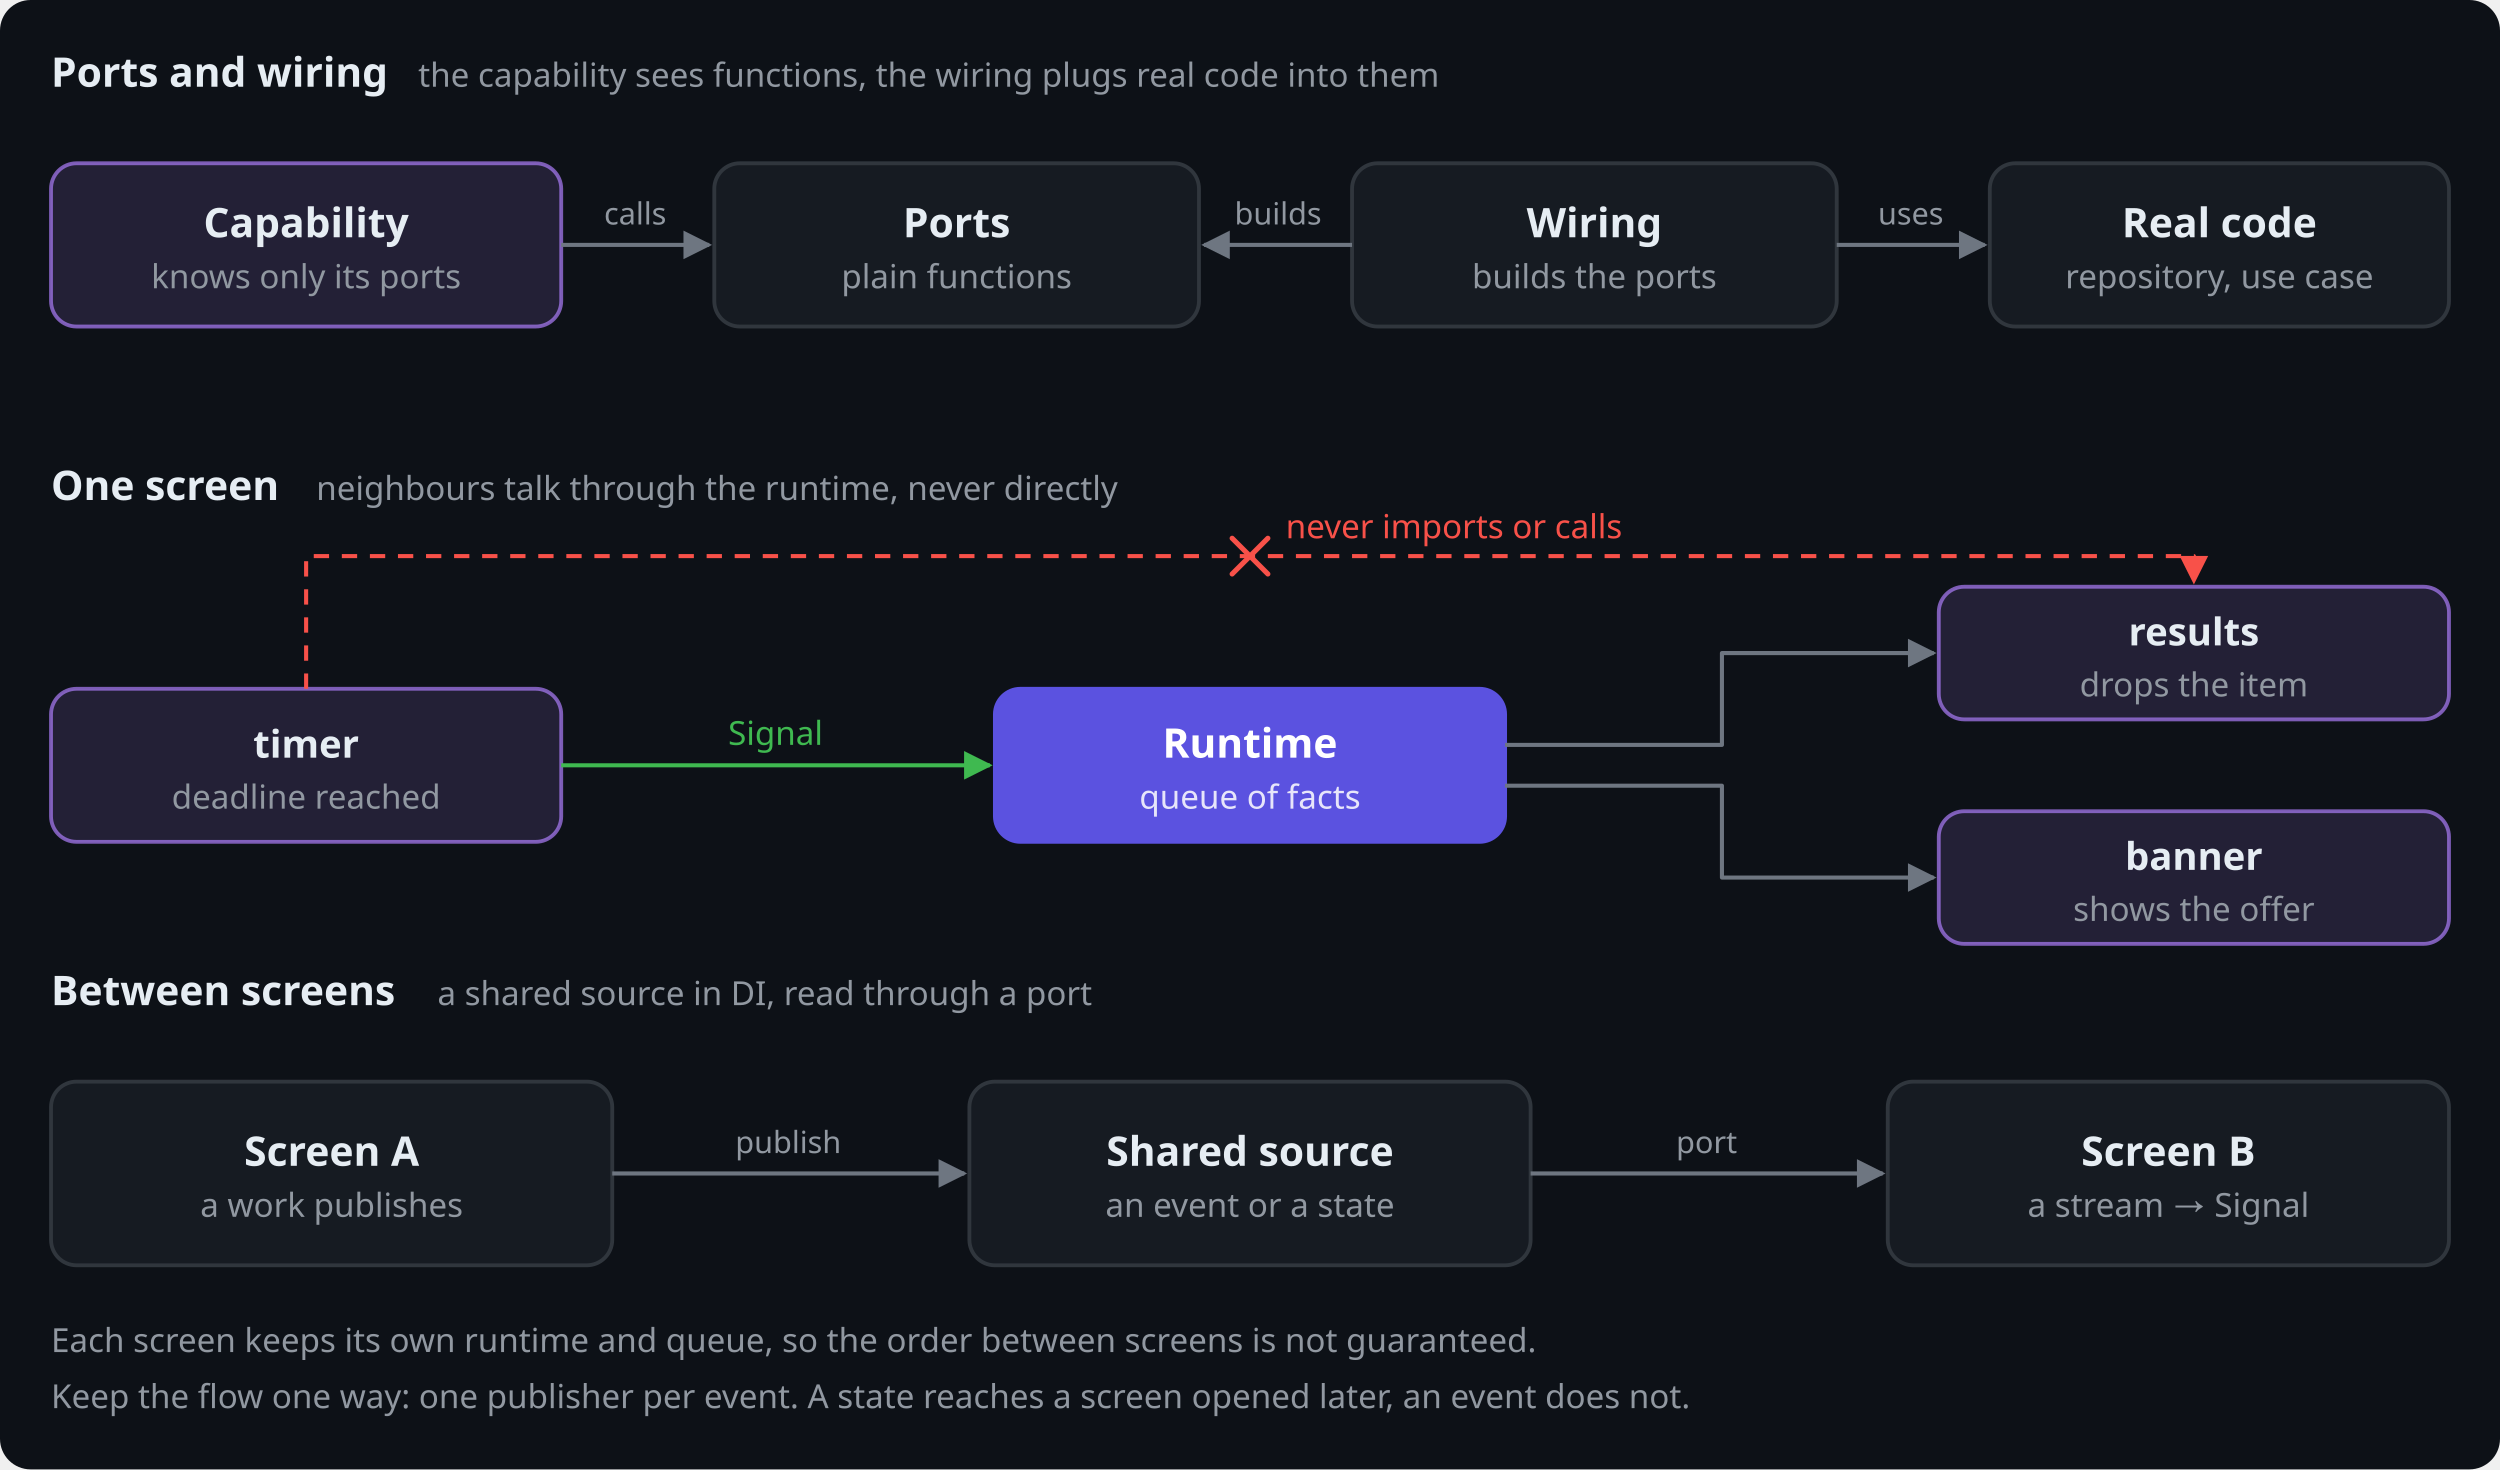
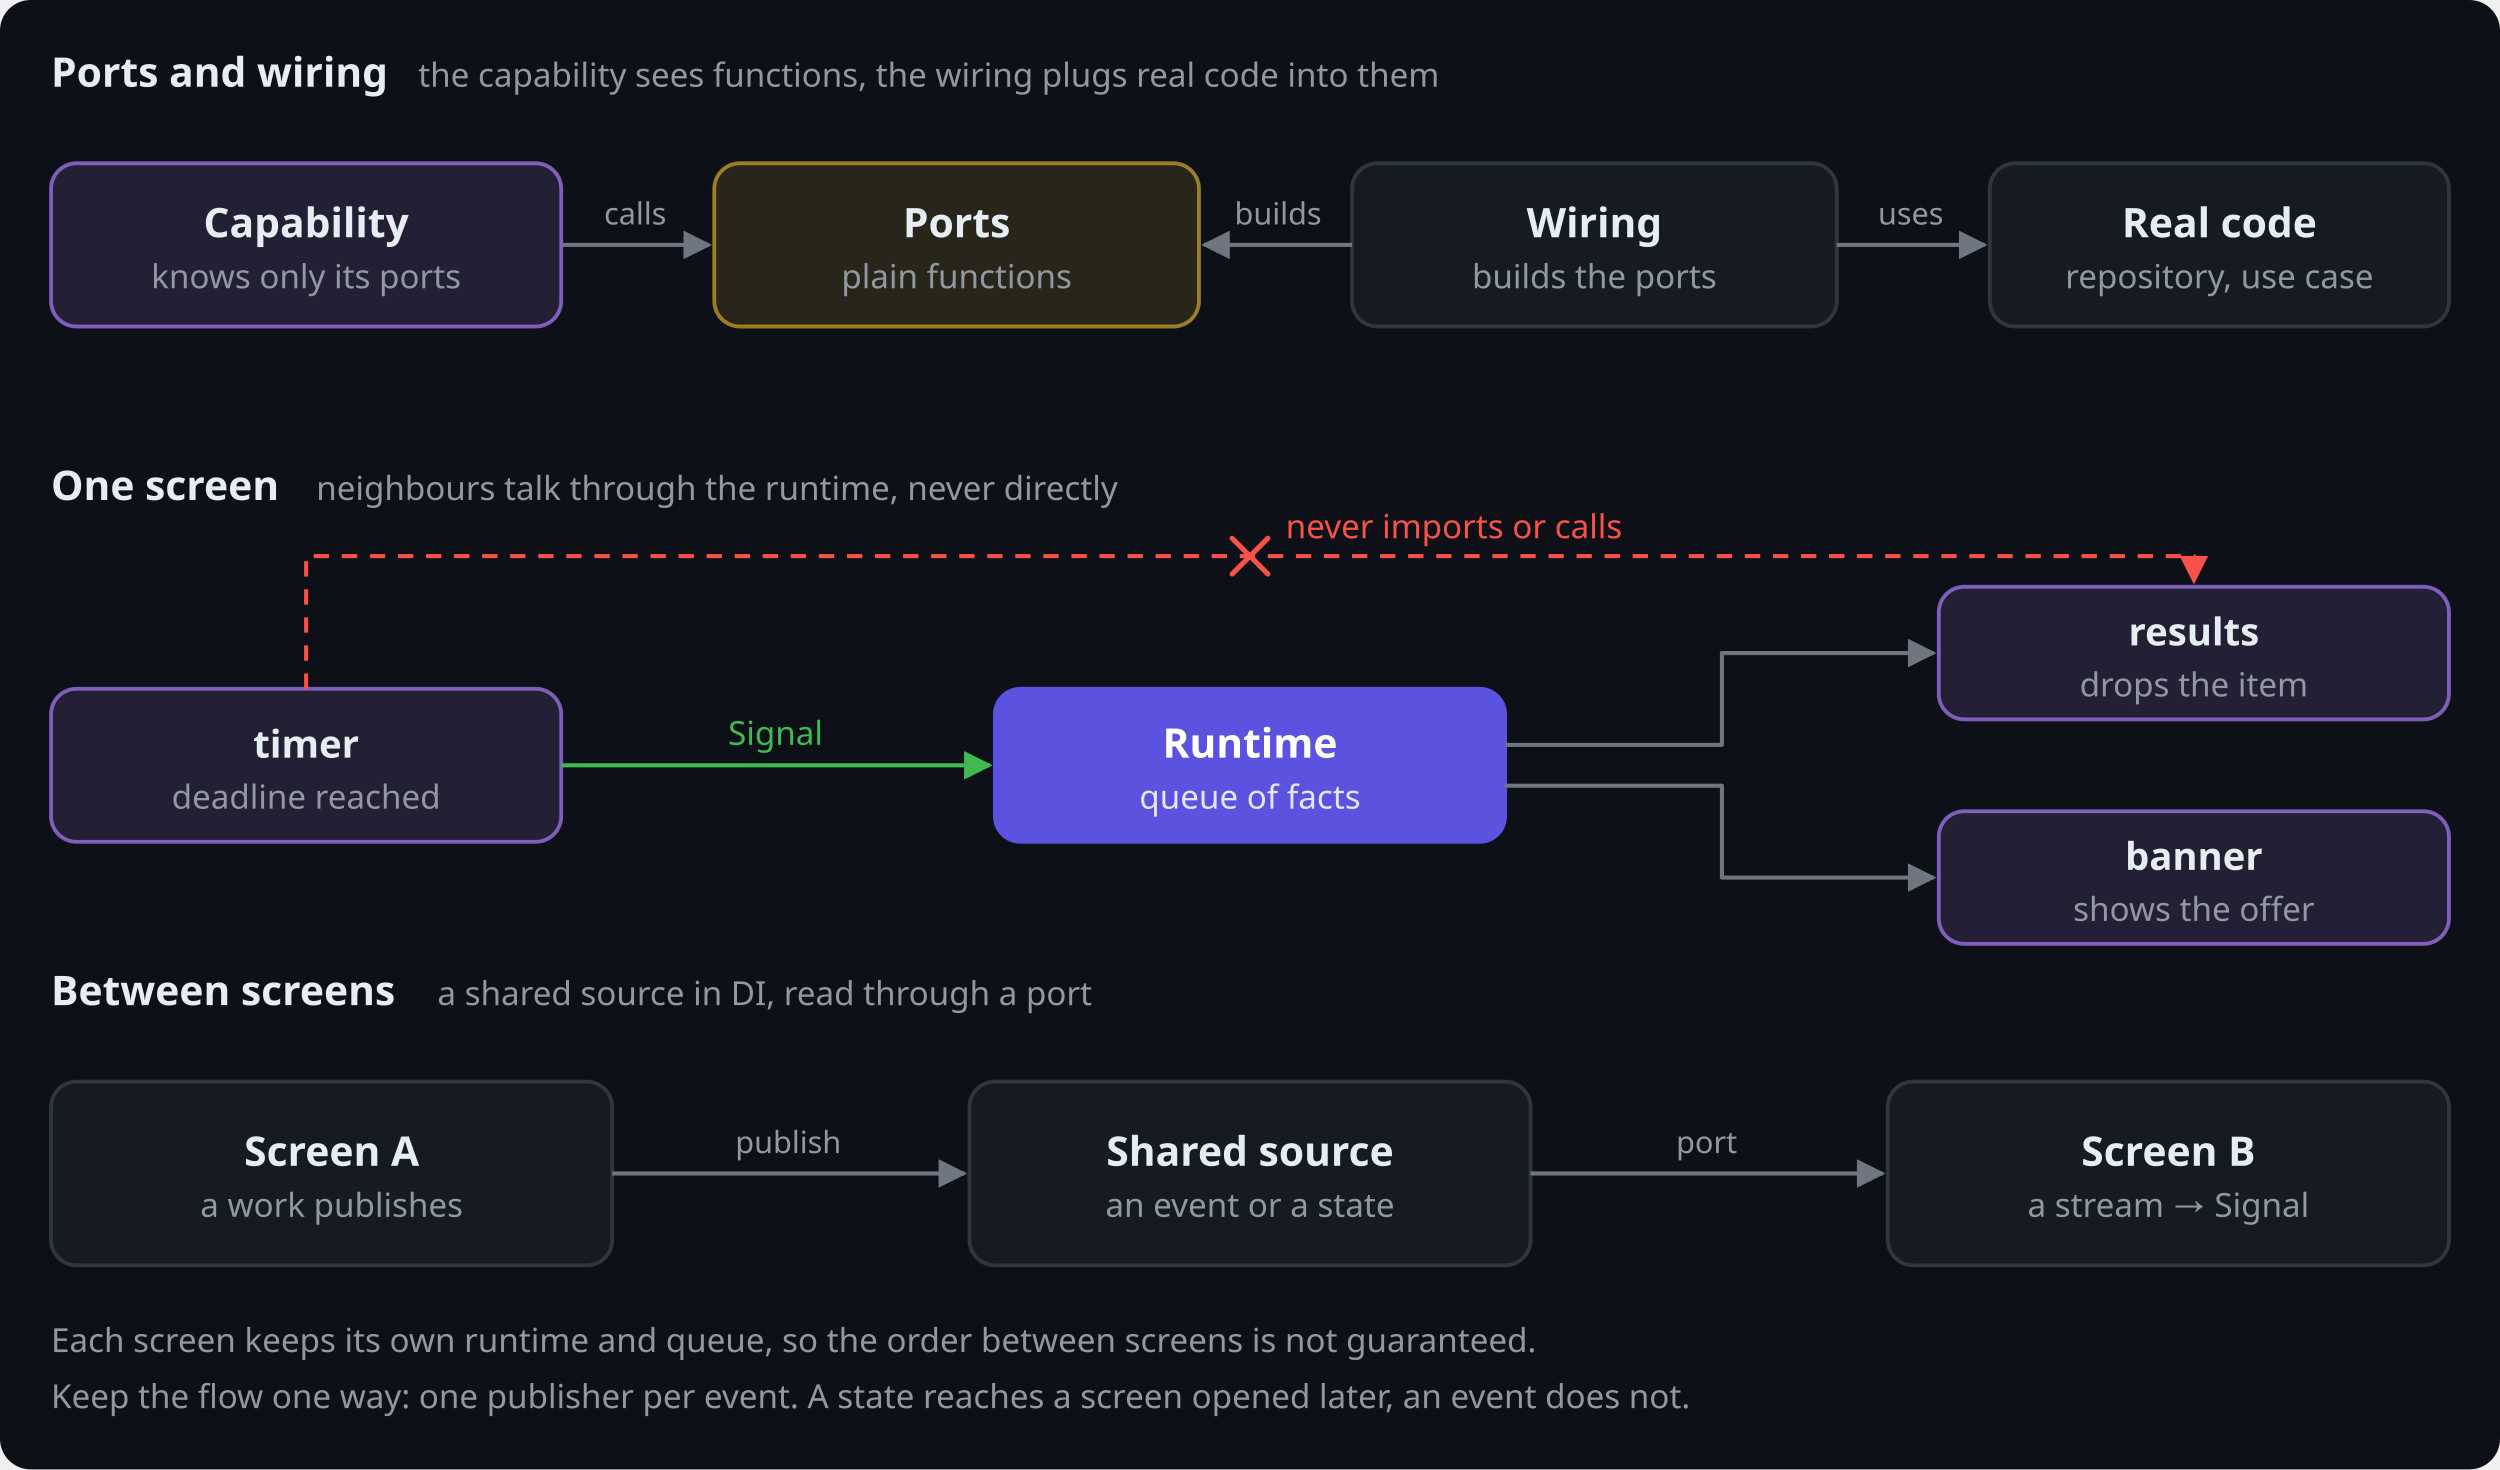
<svg xmlns="http://www.w3.org/2000/svg" width="980" height="576" viewBox="0 0 980 576" font-family="-apple-system, BlinkMacSystemFont, 'Segoe UI', 'Noto Sans', Helvetica, Arial, sans-serif" role="img">
  <defs>
    <marker id="m0" viewBox="0 0 10 10" refX="9" refY="5" markerWidth="7" markerHeight="7" orient="auto-start-reverse">
      <path d="M0 0 L10 5 L0 10z" fill="#6e7681" />
    </marker>
    <marker id="m1" viewBox="0 0 10 10" refX="9" refY="5" markerWidth="7" markerHeight="7" orient="auto-start-reverse">
      <path d="M0 0 L10 5 L0 10z" fill="#3fb950" />
    </marker>
    <marker id="m2" viewBox="0 0 10 10" refX="9" refY="5" markerWidth="7" markerHeight="7" orient="auto-start-reverse">
      <path d="M0 0 L10 5 L0 10z" fill="#f85149" />
    </marker>
  </defs>
  <rect width="980" height="576" rx="12" fill="#0d1117" />
  <text x="20" y="34" font-size="16" fill="#e6edf3" font-weight="700">Ports and wiring</text>
  <text x="163.92" y="34" font-size="13" fill="#9198a1">the capability sees functions, the wiring plugs real code into them</text>
  <rect x="20" y="64" width="200" height="64" rx="10" fill="#ab7df8" fill-opacity="0.14" stroke="#ab7df8" stroke-width="1.5" stroke-opacity="0.7" />
  <text x="120" y="93" font-size="16" fill="#e6edf3" font-weight="700" text-anchor="middle">Capability</text>
  <text x="120" y="113" font-size="13" fill="#9198a1" text-anchor="middle">knows only its ports</text>
-   <rect x="280" y="64" width="190" height="64" rx="10" fill="#161b22" stroke="#30363d" stroke-width="1.5" />
+   <rect x="280" y="64" width="190" height="64" rx="10" fill="#d4a72c" fill-opacity="0.14" stroke="#d4a72c" stroke-width="1.5" stroke-opacity="0.7" />
  <text x="375" y="93" font-size="16" fill="#e6edf3" font-weight="700" text-anchor="middle">Ports</text>
  <text x="375" y="113" font-size="13" fill="#9198a1" text-anchor="middle">plain functions</text>
  <rect x="530" y="64" width="190" height="64" rx="10" fill="#161b22" stroke="#30363d" stroke-width="1.5" />
  <text x="625" y="93" font-size="16" fill="#e6edf3" font-weight="700" text-anchor="middle">Wiring</text>
  <text x="625" y="113" font-size="13" fill="#9198a1" text-anchor="middle">builds the ports</text>
  <rect x="780" y="64" width="180" height="64" rx="10" fill="#161b22" stroke="#30363d" stroke-width="1.5" />
  <text x="870" y="93" font-size="16" fill="#e6edf3" font-weight="700" text-anchor="middle">Real code</text>
  <text x="870" y="113" font-size="13" fill="#9198a1" text-anchor="middle">repository, use case</text>
  <path d="M220 96 L278 96" fill="none" stroke="#6e7681" stroke-width="1.6" stroke-linejoin="round" marker-end="url(#m0)" />
  <text x="249" y="88" font-size="12" fill="#9198a1" text-anchor="middle">calls</text>
  <path d="M530 96 L472 96" fill="none" stroke="#6e7681" stroke-width="1.6" stroke-linejoin="round" marker-end="url(#m0)" />
  <text x="501" y="88" font-size="12" fill="#9198a1" text-anchor="middle">builds</text>
  <path d="M720 96 L778 96" fill="none" stroke="#6e7681" stroke-width="1.6" stroke-linejoin="round" marker-end="url(#m0)" />
  <text x="749" y="88" font-size="12" fill="#9198a1" text-anchor="middle">uses</text>
  <text x="20" y="196" font-size="16" fill="#e6edf3" font-weight="700">One screen</text>
  <text x="123.96" y="196" font-size="13" fill="#9198a1">neighbours talk through the runtime, never directly</text>
  <rect x="20" y="270" width="200" height="60" rx="10" fill="#ab7df8" fill-opacity="0.14" stroke="#ab7df8" stroke-width="1.5" stroke-opacity="0.7" />
  <text x="120" y="297" font-size="15" fill="#e6edf3" font-weight="700" text-anchor="middle">timer</text>
  <text x="120" y="317" font-size="13" fill="#9198a1" text-anchor="middle">deadline reached</text>
  <rect x="390" y="270" width="200" height="60" rx="10" fill="#5b52e0" stroke="#5b52e0" stroke-width="1.5" />
  <text x="490" y="297" font-size="16" fill="#ffffff" font-weight="700" text-anchor="middle">Runtime</text>
  <text x="490" y="317" font-size="13" fill="#ffffff" text-anchor="middle" fill-opacity="0.85">queue of facts</text>
  <rect x="760" y="230" width="200" height="52" rx="10" fill="#ab7df8" fill-opacity="0.14" stroke="#ab7df8" stroke-width="1.5" stroke-opacity="0.7" />
  <text x="860" y="253" font-size="15" fill="#e6edf3" font-weight="700" text-anchor="middle">results</text>
  <text x="860" y="273" font-size="13" fill="#9198a1" text-anchor="middle">drops the item</text>
  <rect x="760" y="318" width="200" height="52" rx="10" fill="#ab7df8" fill-opacity="0.14" stroke="#ab7df8" stroke-width="1.5" stroke-opacity="0.7" />
  <text x="860" y="341" font-size="15" fill="#e6edf3" font-weight="700" text-anchor="middle">banner</text>
  <text x="860" y="361" font-size="13" fill="#9198a1" text-anchor="middle">shows the offer</text>
  <path d="M220 300 L388 300" fill="none" stroke="#3fb950" stroke-width="1.6" stroke-linejoin="round" marker-end="url(#m1)" />
  <text x="304" y="292" font-size="13" fill="#3fb950" text-anchor="middle">Signal</text>
  <path d="M590 292 L675 292 L675 256 L758 256" fill="none" stroke="#6e7681" stroke-width="1.6" stroke-linejoin="round" marker-end="url(#m0)" />
  <path d="M590 308 L675 308 L675 344 L758 344" fill="none" stroke="#6e7681" stroke-width="1.6" stroke-linejoin="round" marker-end="url(#m0)" />
  <path d="M120 270 L120 218 L860 218 L860 228" fill="none" stroke="#f85149" stroke-width="1.6" stroke-linejoin="round" stroke-dasharray="6 5" marker-end="url(#m2)" />
  <path d="M483 211 L497 225 M497 211 L483 225" stroke="#f85149" stroke-width="2" stroke-linecap="round" />
  <text x="504" y="211" font-size="13" fill="#f85149">never imports or calls</text>
  <text x="20" y="394" font-size="16" fill="#e6edf3" font-weight="700">Between screens</text>
  <text x="171.48" y="394" font-size="13" fill="#9198a1">a shared source in DI, read through a port</text>
  <rect x="20" y="424" width="220" height="72" rx="10" fill="#161b22" stroke="#30363d" stroke-width="1.5" />
  <text x="130" y="457" font-size="16" fill="#e6edf3" font-weight="700" text-anchor="middle">Screen A</text>
  <text x="130" y="477" font-size="13" fill="#9198a1" text-anchor="middle">a work publishes</text>
  <rect x="380" y="424" width="220" height="72" rx="10" fill="#161b22" stroke="#30363d" stroke-width="1.5" />
  <text x="490" y="457" font-size="16" fill="#e6edf3" font-weight="700" text-anchor="middle">Shared source</text>
  <text x="490" y="477" font-size="13" fill="#9198a1" text-anchor="middle">an event or a state</text>
  <rect x="740" y="424" width="220" height="72" rx="10" fill="#161b22" stroke="#30363d" stroke-width="1.5" />
  <text x="850" y="457" font-size="16" fill="#e6edf3" font-weight="700" text-anchor="middle">Screen B</text>
  <text x="850" y="477" font-size="13" fill="#9198a1" text-anchor="middle">a stream → Signal</text>
  <path d="M240 460 L378 460" fill="none" stroke="#6e7681" stroke-width="1.6" stroke-linejoin="round" marker-end="url(#m0)" />
  <text x="309" y="452" font-size="12" fill="#9198a1" text-anchor="middle">publish</text>
  <path d="M600 460 L738 460" fill="none" stroke="#6e7681" stroke-width="1.6" stroke-linejoin="round" marker-end="url(#m0)" />
  <text x="669" y="452" font-size="12" fill="#9198a1" text-anchor="middle">port</text>
  <text x="20" y="530" font-size="13" fill="#9198a1">Each screen keeps its own runtime and queue, so the order between screens is not guaranteed.</text>
  <text x="20" y="552" font-size="13" fill="#9198a1">Keep the flow one way: one publisher per event. A state reaches a screen opened later, an event does not.</text>
</svg>
